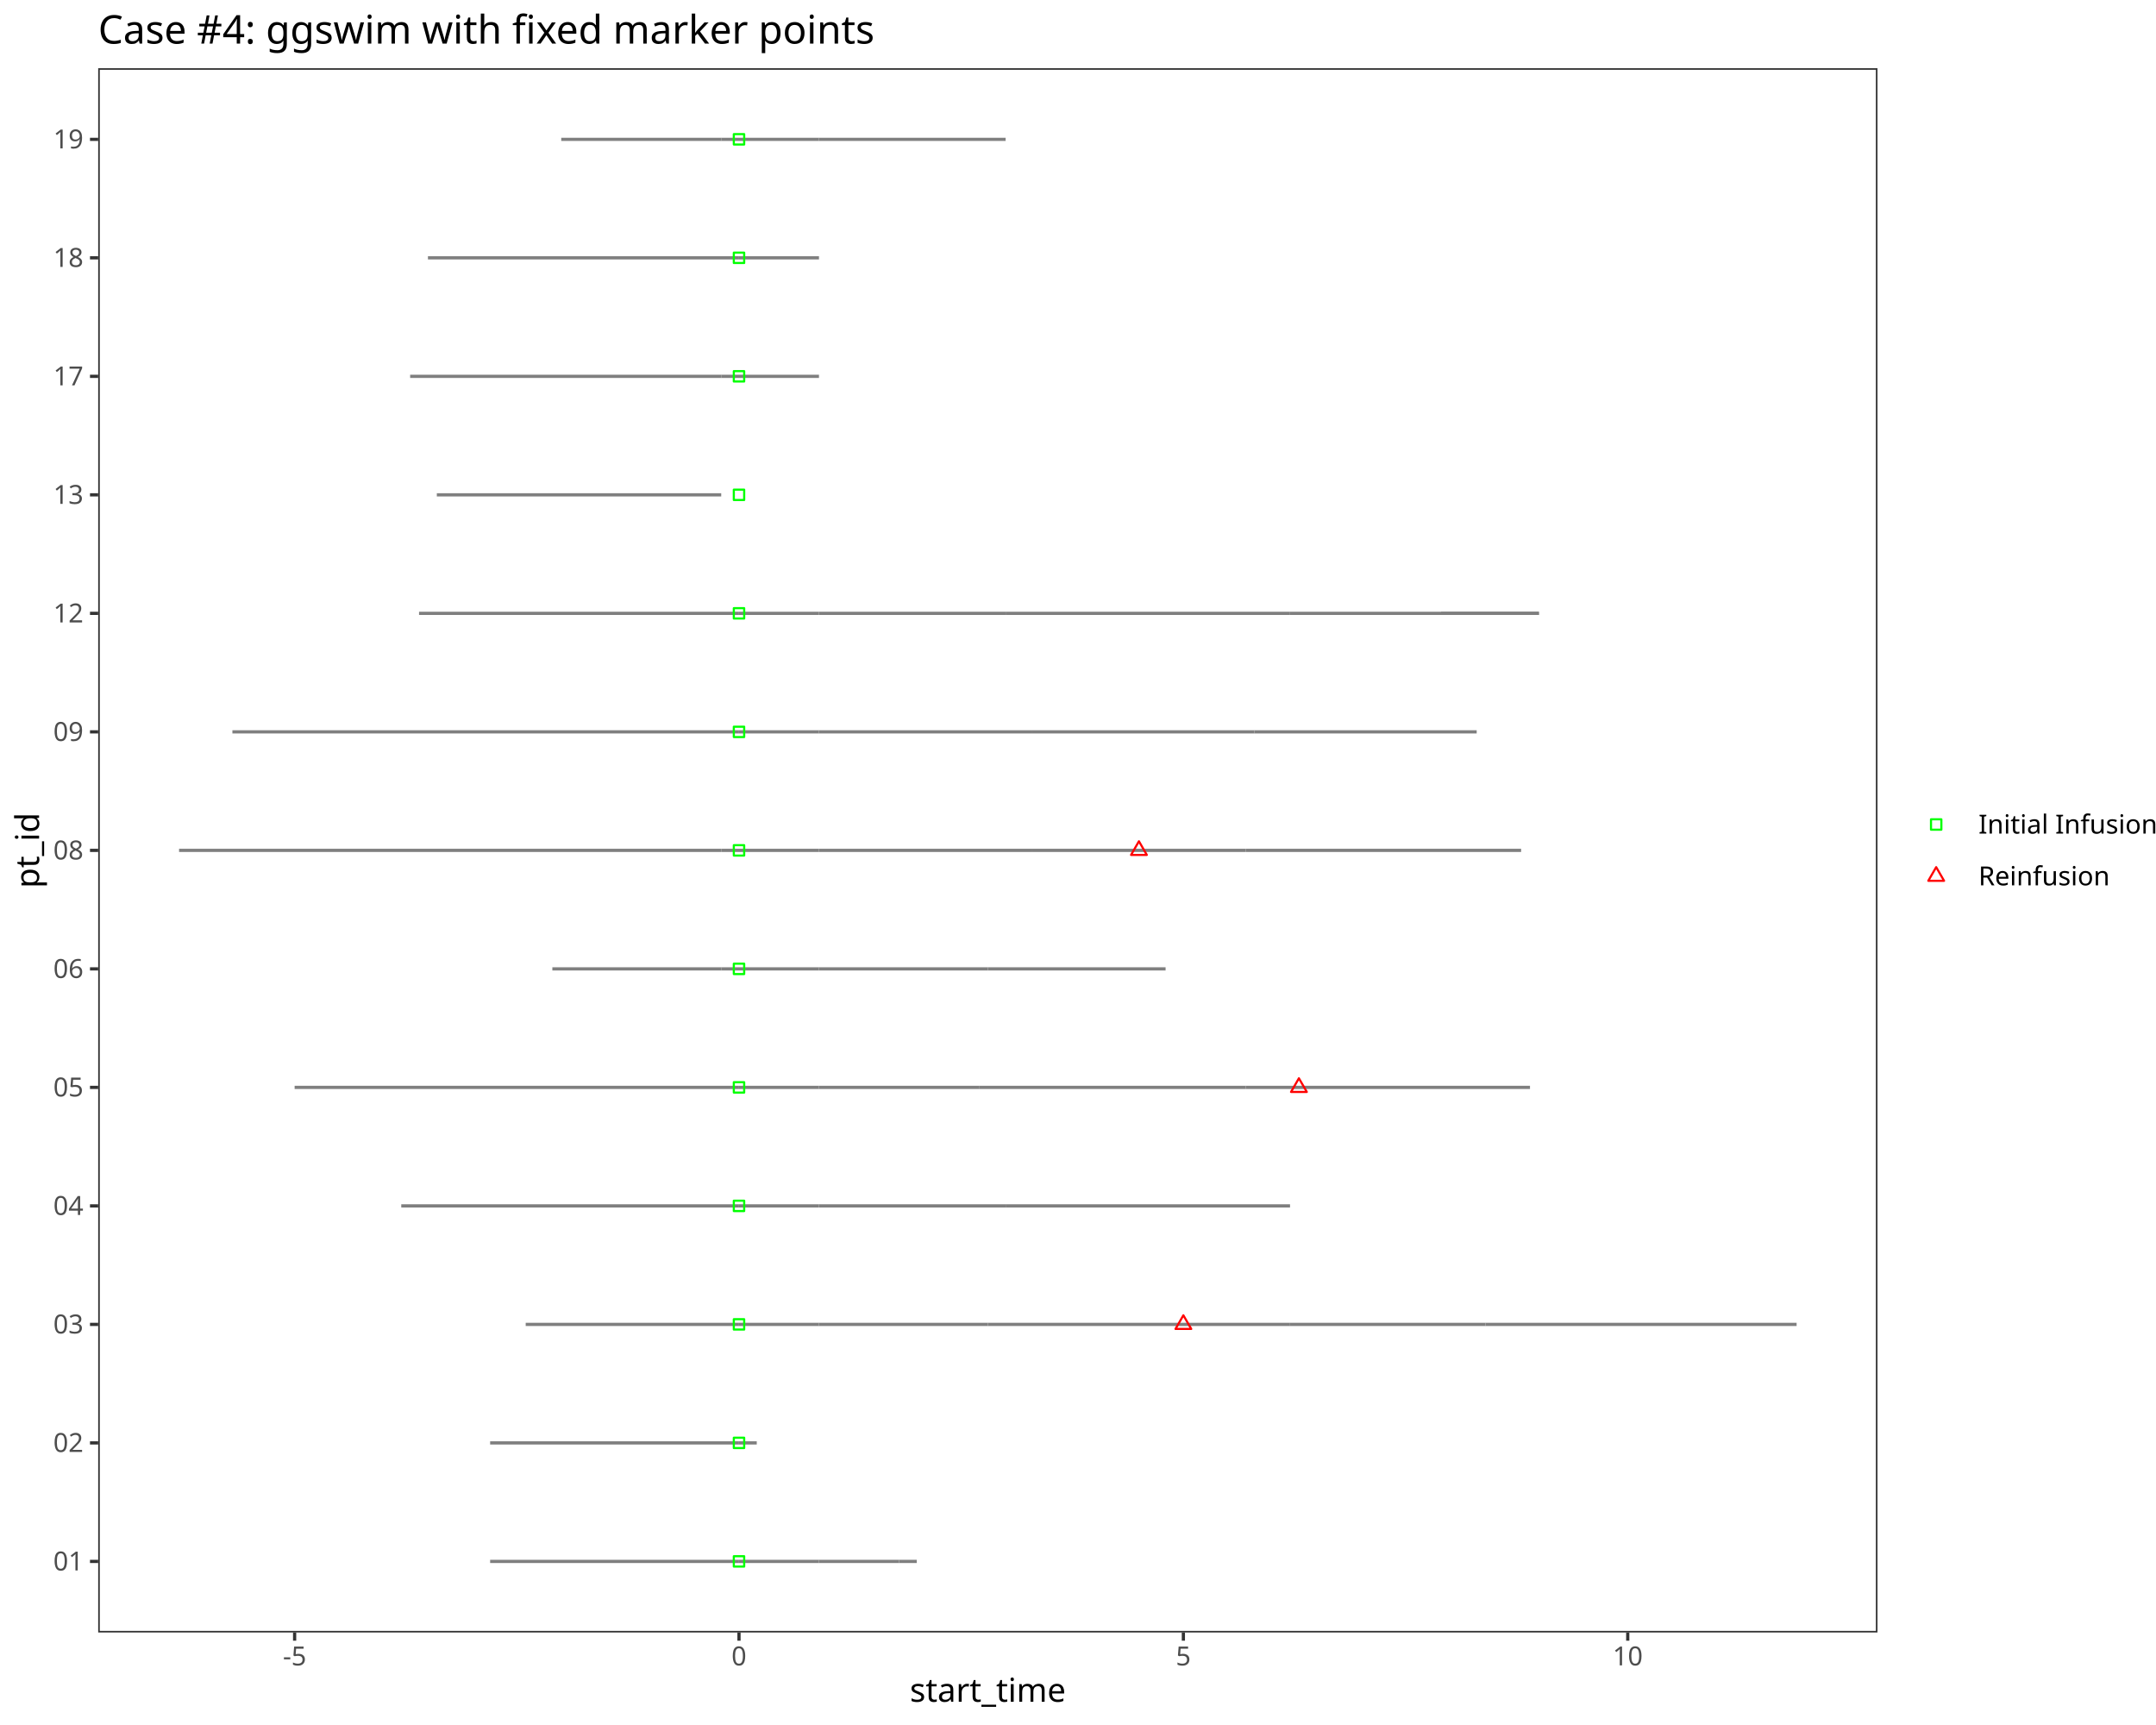
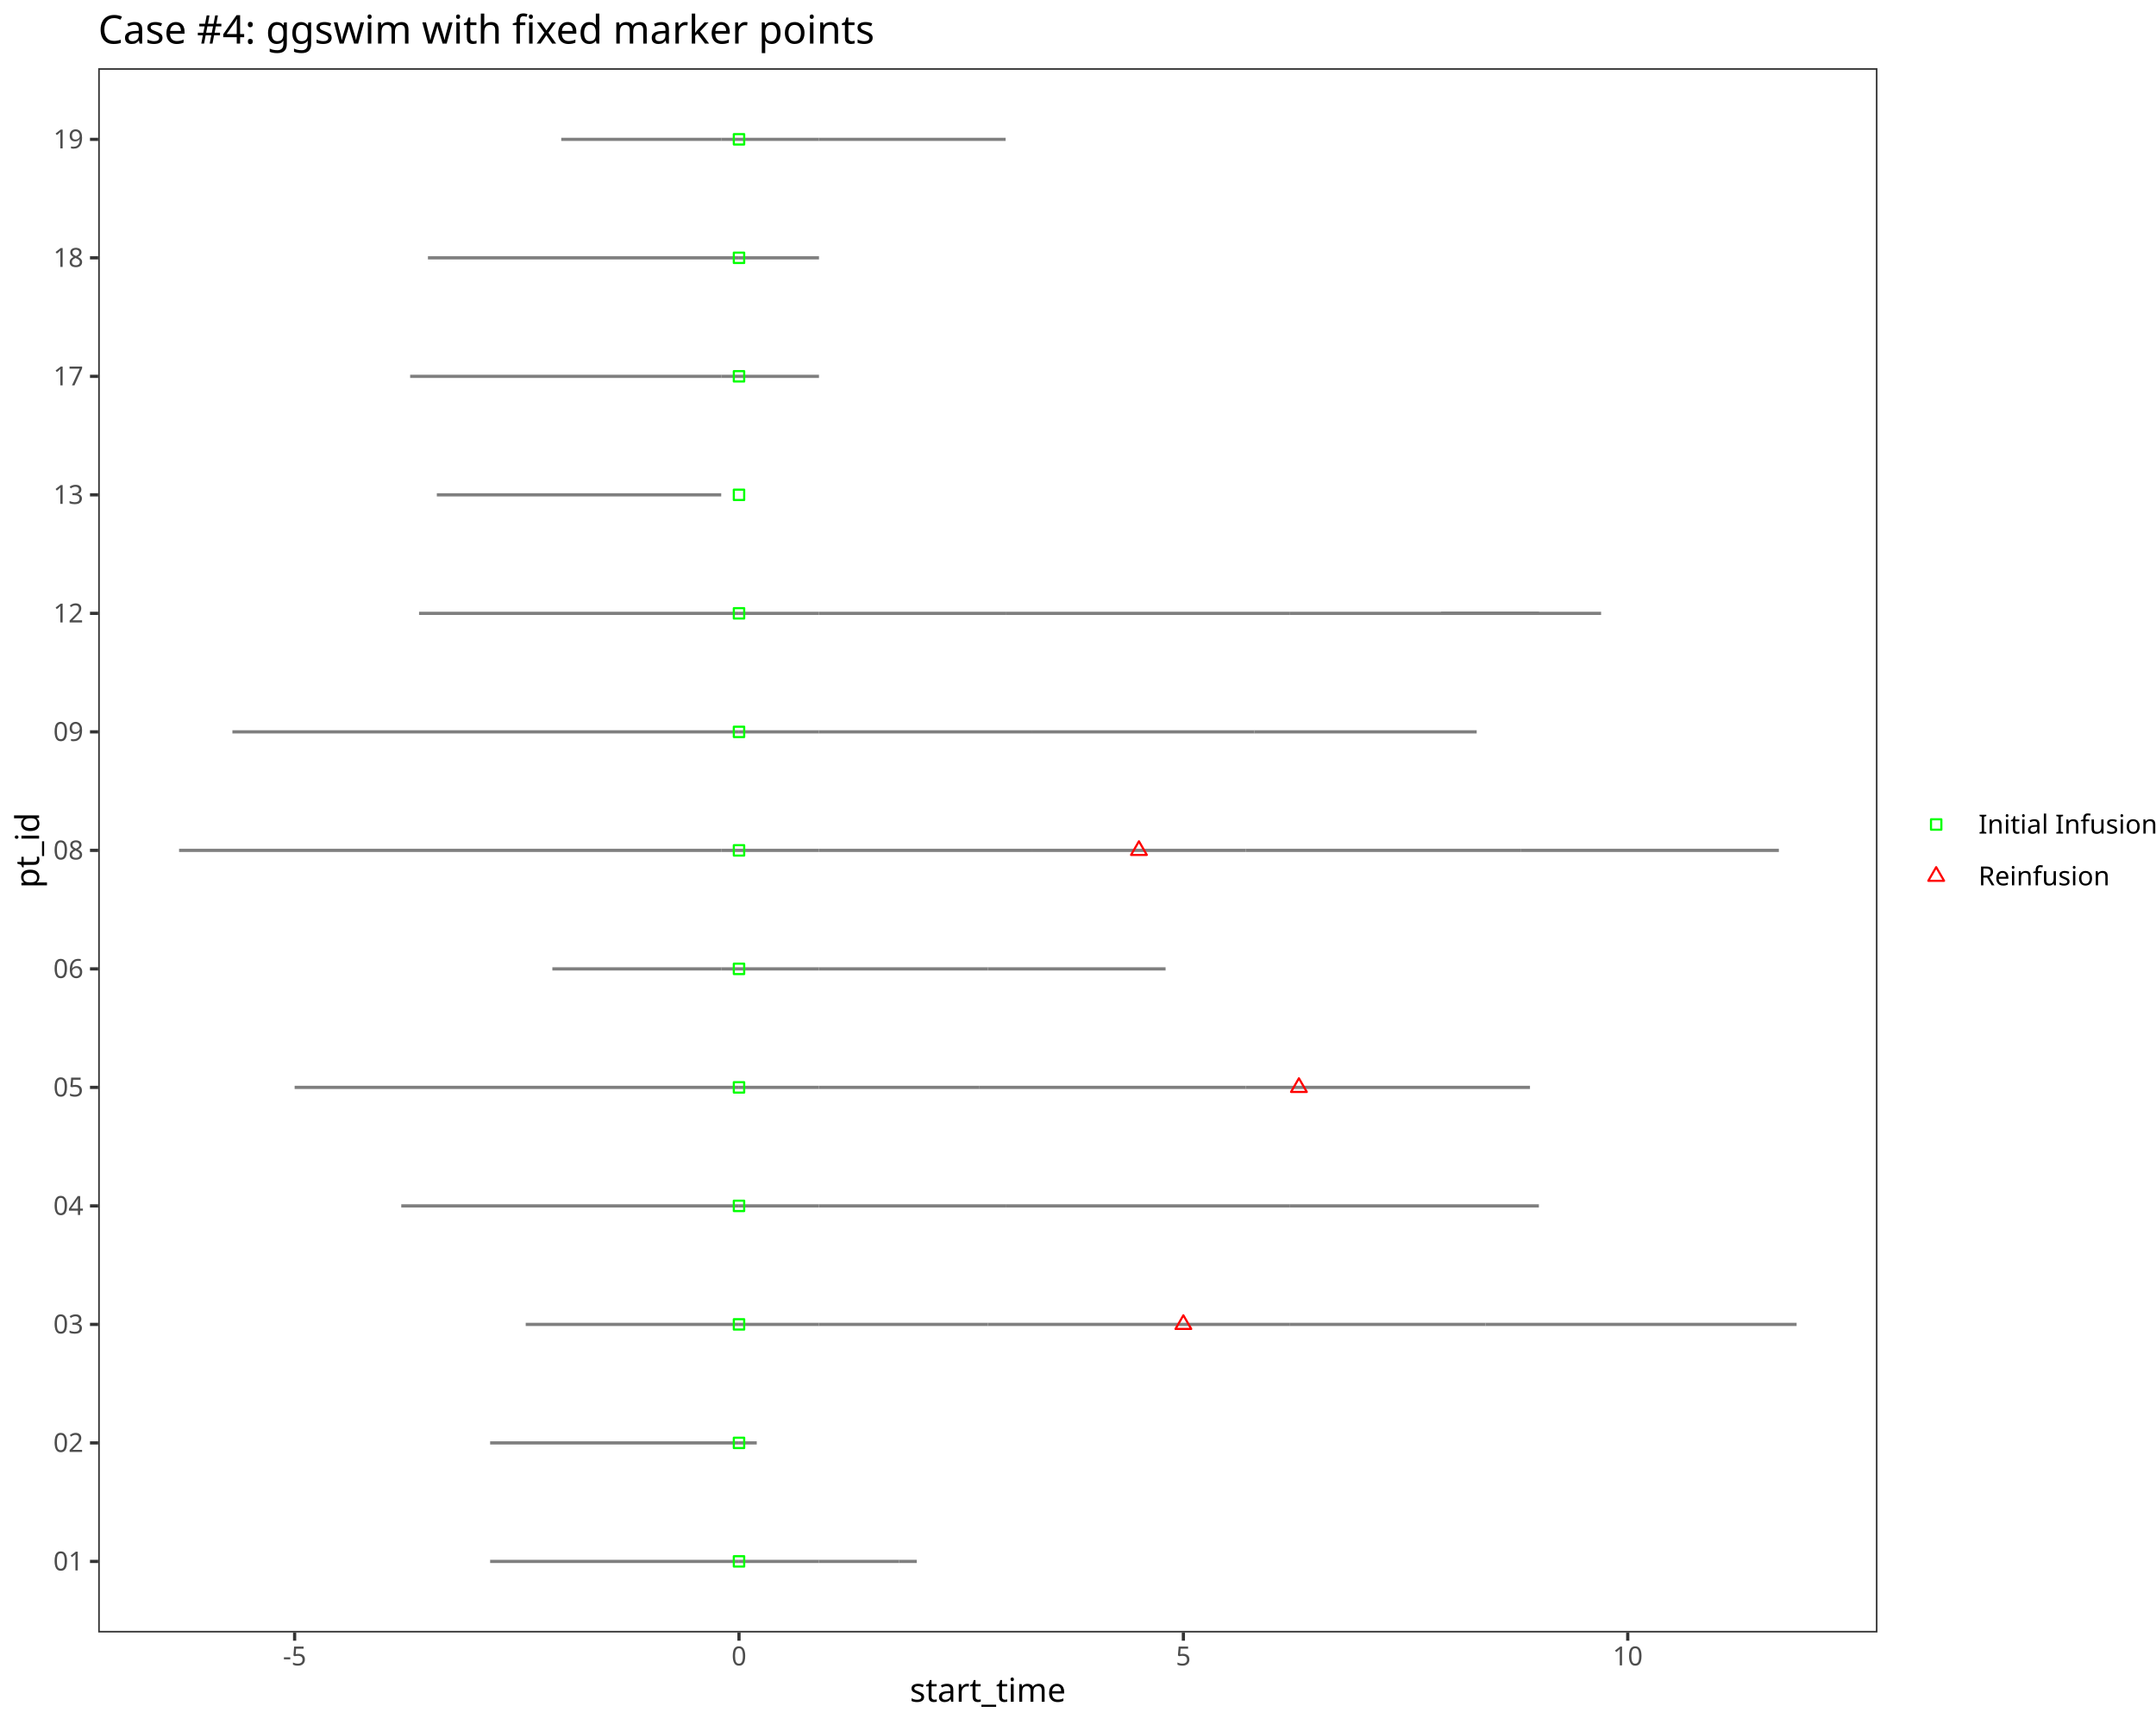
<svg xmlns="http://www.w3.org/2000/svg" class="svglite" data-engine-version="2.0" width="720.00pt" height="576.00pt" viewBox="0 0 720.00 576.00">
  <defs>
    <style type="text/css">
    .svglite line, .svglite polyline, .svglite polygon, .svglite path, .svglite rect, .svglite circle {
      fill: none;
      stroke: #000000;
      stroke-linecap: round;
      stroke-linejoin: round;
      stroke-miterlimit: 10.00;
    }
  </style>
  </defs>
  <rect width="100%" height="100%" style="stroke: none; fill: #FFFFFF;" />
  <defs>
    <clipPath id="cpMC4wMHw3MjAuMDB8MC4wMHw1NzYuMDA=">
      <rect x="0.00" y="0.00" width="720.00" height="576.00" />
    </clipPath>
  </defs>
  <g clip-path="url(#cpMC4wMHw3MjAuMDB8MC4wMHw1NzYuMDA=)">
    <rect x="0.00" y="0.00" width="720.00" height="576.00" style="stroke-width: 1.07; stroke: #FFFFFF; fill: #FFFFFF;" />
  </g>
  <defs>
    <clipPath id="cpMzIuNzl8NjI2Ljk5fDIyLjc4fDU0NS4xMQ==">
      <rect x="32.79" y="22.78" width="594.20" height="522.33" />
    </clipPath>
  </defs>
  <g clip-path="url(#cpMzIuNzl8NjI2Ljk5fDIyLjc4fDU0NS4xMQ==)">
    <rect x="32.79" y="22.78" width="594.20" height="522.33" style="stroke-width: 1.07; stroke: none; fill: #FFFFFF;" />
    <line x1="163.68" y1="521.37" x2="246.79" y2="521.37" style="stroke-width: 1.07; stroke: #7F7F7F; stroke-linecap: butt;" />
    <line x1="246.79" y1="521.37" x2="273.50" y2="521.37" style="stroke-width: 1.07; stroke: #7F7F7F; stroke-linecap: butt;" />
    <line x1="273.50" y1="521.37" x2="300.21" y2="521.37" style="stroke-width: 1.07; stroke: #7F7F7F; stroke-linecap: butt;" />
    <line x1="300.21" y1="521.37" x2="306.15" y2="521.37" style="stroke-width: 1.07; stroke: #7F7F7F; stroke-linecap: butt;" />
    <line x1="163.68" y1="481.80" x2="246.79" y2="481.80" style="stroke-width: 1.07; stroke: #7F7F7F; stroke-linecap: butt;" />
    <line x1="246.79" y1="481.80" x2="252.72" y2="481.80" style="stroke-width: 1.07; stroke: #7F7F7F; stroke-linecap: butt;" />
    <line x1="175.56" y1="442.23" x2="246.79" y2="442.23" style="stroke-width: 1.07; stroke: #7F7F7F; stroke-linecap: butt;" />
    <line x1="246.79" y1="442.23" x2="273.50" y2="442.23" style="stroke-width: 1.07; stroke: #7F7F7F; stroke-linecap: butt;" />
    <line x1="273.50" y1="442.23" x2="329.89" y2="442.23" style="stroke-width: 1.07; stroke: #7F7F7F; stroke-linecap: butt;" />
    <line x1="329.89" y1="442.23" x2="430.81" y2="442.23" style="stroke-width: 1.07; stroke: #7F7F7F; stroke-linecap: butt;" />
    <line x1="430.81" y1="442.23" x2="496.10" y2="442.23" style="stroke-width: 1.07; stroke: #7F7F7F; stroke-linecap: butt;" />
    <line x1="496.10" y1="442.23" x2="599.98" y2="442.23" style="stroke-width: 1.07; stroke: #7F7F7F; stroke-linecap: butt;" />
    <line x1="599.98" y1="442.23" x2="599.98" y2="442.23" style="stroke-width: 1.07; stroke: #7F7F7F; stroke-linecap: butt;" />
    <line x1="134.00" y1="402.66" x2="246.79" y2="402.66" style="stroke-width: 1.07; stroke: #7F7F7F; stroke-linecap: butt;" />
    <line x1="246.79" y1="402.66" x2="273.50" y2="402.66" style="stroke-width: 1.07; stroke: #7F7F7F; stroke-linecap: butt;" />
    <line x1="273.50" y1="402.66" x2="335.83" y2="402.66" style="stroke-width: 1.07; stroke: #7F7F7F; stroke-linecap: butt;" />
    <line x1="335.83" y1="402.66" x2="430.81" y2="402.66" style="stroke-width: 1.07; stroke: #7F7F7F; stroke-linecap: butt;" />
+     <line x1="430.81" y1="402.66" x2="513.91" y2="402.66" style="stroke-width: 1.07; stroke: #7F7F7F; stroke-linecap: butt;" />
    <line x1="98.39" y1="363.09" x2="246.79" y2="363.09" style="stroke-width: 1.07; stroke: #7F7F7F; stroke-linecap: butt;" />
    <line x1="246.79" y1="363.09" x2="273.50" y2="363.09" style="stroke-width: 1.07; stroke: #7F7F7F; stroke-linecap: butt;" />
    <line x1="273.50" y1="363.09" x2="326.93" y2="363.09" style="stroke-width: 1.07; stroke: #7F7F7F; stroke-linecap: butt;" />
    <line x1="326.93" y1="363.09" x2="415.97" y2="363.09" style="stroke-width: 1.07; stroke: #7F7F7F; stroke-linecap: butt;" />
    <line x1="415.97" y1="363.09" x2="510.94" y2="363.09" style="stroke-width: 1.07; stroke: #7F7F7F; stroke-linecap: butt;" />
    <line x1="184.46" y1="323.52" x2="240.85" y2="323.52" style="stroke-width: 1.07; stroke: #7F7F7F; stroke-linecap: butt;" />
    <line x1="240.85" y1="323.52" x2="273.50" y2="323.52" style="stroke-width: 1.07; stroke: #7F7F7F; stroke-linecap: butt;" />
    <line x1="273.50" y1="323.52" x2="329.89" y2="323.52" style="stroke-width: 1.07; stroke: #7F7F7F; stroke-linecap: butt;" />
    <line x1="329.89" y1="323.52" x2="389.25" y2="323.52" style="stroke-width: 1.07; stroke: #7F7F7F; stroke-linecap: butt;" />
    <line x1="59.80" y1="283.95" x2="240.85" y2="283.95" style="stroke-width: 1.07; stroke: #7F7F7F; stroke-linecap: butt;" />
    <line x1="240.85" y1="283.95" x2="273.50" y2="283.95" style="stroke-width: 1.07; stroke: #7F7F7F; stroke-linecap: butt;" />
    <line x1="273.50" y1="283.95" x2="344.73" y2="283.95" style="stroke-width: 1.07; stroke: #7F7F7F; stroke-linecap: butt;" />
    <line x1="344.73" y1="283.95" x2="415.97" y2="283.95" style="stroke-width: 1.07; stroke: #7F7F7F; stroke-linecap: butt;" />
    <line x1="415.97" y1="283.95" x2="507.98" y2="283.95" style="stroke-width: 1.07; stroke: #7F7F7F; stroke-linecap: butt;" />
+     <line x1="507.98" y1="283.95" x2="594.05" y2="283.95" style="stroke-width: 1.07; stroke: #7F7F7F; stroke-linecap: butt;" />
    <line x1="77.61" y1="244.38" x2="246.79" y2="244.38" style="stroke-width: 1.07; stroke: #7F7F7F; stroke-linecap: butt;" />
    <line x1="246.79" y1="244.38" x2="273.50" y2="244.38" style="stroke-width: 1.07; stroke: #7F7F7F; stroke-linecap: butt;" />
    <line x1="273.50" y1="244.38" x2="344.73" y2="244.38" style="stroke-width: 1.07; stroke: #7F7F7F; stroke-linecap: butt;" />
    <line x1="344.73" y1="244.38" x2="418.93" y2="244.38" style="stroke-width: 1.07; stroke: #7F7F7F; stroke-linecap: butt;" />
    <line x1="418.93" y1="244.38" x2="493.14" y2="244.38" style="stroke-width: 1.07; stroke: #7F7F7F; stroke-linecap: butt;" />
    <line x1="139.94" y1="204.81" x2="246.79" y2="204.81" style="stroke-width: 1.07; stroke: #7F7F7F; stroke-linecap: butt;" />
    <line x1="246.79" y1="204.81" x2="273.50" y2="204.81" style="stroke-width: 1.07; stroke: #7F7F7F; stroke-linecap: butt;" />
    <line x1="273.50" y1="204.81" x2="335.83" y2="204.81" style="stroke-width: 1.07; stroke: #7F7F7F; stroke-linecap: butt;" />
    <line x1="335.83" y1="204.81" x2="430.81" y2="204.81" style="stroke-width: 1.07; stroke: #7F7F7F; stroke-linecap: butt;" />
    <line x1="430.81" y1="204.81" x2="513.91" y2="204.81" style="stroke-width: 1.07; stroke: #7F7F7F; stroke-linecap: butt;" />
    <line x1="513.91" y1="204.81" x2="481.26" y2="204.81" style="stroke-width: 1.07; stroke: #7F7F7F; stroke-linecap: butt;" />
+     <line x1="481.26" y1="204.81" x2="534.69" y2="204.81" style="stroke-width: 1.07; stroke: #7F7F7F; stroke-linecap: butt;" />
    <line x1="145.88" y1="165.24" x2="240.85" y2="165.24" style="stroke-width: 1.07; stroke: #7F7F7F; stroke-linecap: butt;" />
    <line x1="136.97" y1="125.67" x2="240.85" y2="125.67" style="stroke-width: 1.07; stroke: #7F7F7F; stroke-linecap: butt;" />
    <line x1="240.85" y1="125.67" x2="273.50" y2="125.67" style="stroke-width: 1.07; stroke: #7F7F7F; stroke-linecap: butt;" />
    <line x1="142.91" y1="86.10" x2="246.79" y2="86.10" style="stroke-width: 1.07; stroke: #7F7F7F; stroke-linecap: butt;" />
    <line x1="246.79" y1="86.10" x2="273.50" y2="86.10" style="stroke-width: 1.07; stroke: #7F7F7F; stroke-linecap: butt;" />
    <line x1="187.43" y1="46.53" x2="240.85" y2="46.53" style="stroke-width: 1.07; stroke: #7F7F7F; stroke-linecap: butt;" />
    <line x1="240.85" y1="46.53" x2="273.50" y2="46.53" style="stroke-width: 1.07; stroke: #7F7F7F; stroke-linecap: butt;" />
    <line x1="273.50" y1="46.53" x2="335.83" y2="46.53" style="stroke-width: 1.07; stroke: #7F7F7F; stroke-linecap: butt;" />
    <rect x="245.06" y="519.64" width="3.46" height="3.46" style="stroke-width: 0.71; stroke: #00FF00;" />
    <rect x="245.06" y="480.07" width="3.46" height="3.46" style="stroke-width: 0.71; stroke: #00FF00;" />
    <rect x="245.06" y="440.50" width="3.46" height="3.46" style="stroke-width: 0.71; stroke: #00FF00;" />
    <rect x="245.06" y="400.93" width="3.46" height="3.46" style="stroke-width: 0.71; stroke: #00FF00;" />
    <rect x="245.06" y="361.36" width="3.46" height="3.46" style="stroke-width: 0.71; stroke: #00FF00;" />
    <rect x="245.06" y="321.79" width="3.46" height="3.46" style="stroke-width: 0.71; stroke: #00FF00;" />
    <rect x="245.06" y="282.22" width="3.46" height="3.46" style="stroke-width: 0.71; stroke: #00FF00;" />
    <rect x="245.06" y="242.65" width="3.46" height="3.46" style="stroke-width: 0.71; stroke: #00FF00;" />
    <rect x="245.06" y="203.07" width="3.46" height="3.46" style="stroke-width: 0.71; stroke: #00FF00;" />
    <rect x="245.06" y="163.50" width="3.46" height="3.46" style="stroke-width: 0.71; stroke: #00FF00;" />
    <rect x="245.06" y="123.93" width="3.46" height="3.46" style="stroke-width: 0.71; stroke: #00FF00;" />
    <rect x="245.06" y="84.36" width="3.46" height="3.46" style="stroke-width: 0.71; stroke: #00FF00;" />
    <rect x="245.06" y="44.79" width="3.46" height="3.46" style="stroke-width: 0.71; stroke: #00FF00;" />
    <polygon points="395.19,439.19 397.82,443.75 392.56,443.75 " style="stroke-width: 0.71; stroke: #FF0000; fill: none;" />
    <polygon points="433.77,360.05 436.41,364.61 431.14,364.61 " style="stroke-width: 0.71; stroke: #FF0000; fill: none;" />
    <polygon points="380.35,280.91 382.98,285.47 377.72,285.47 " style="stroke-width: 0.71; stroke: #FF0000; fill: none;" />
    <rect x="32.79" y="22.78" width="594.20" height="522.33" style="stroke-width: 1.07; stroke: #333333;" />
  </g>
  <g clip-path="url(#cpMC4wMHw3MjAuMDB8MC4wMHw1NzYuMDA=)">
    <text x="27.86" y="524.40" text-anchor="end" style="font-size: 8.80px; fill: #4D4D4D; font-family: sans;" textLength="9.79px" lengthAdjust="spacingAndGlyphs">01</text>
    <text x="27.86" y="484.83" text-anchor="end" style="font-size: 8.80px; fill: #4D4D4D; font-family: sans;" textLength="9.79px" lengthAdjust="spacingAndGlyphs">02</text>
    <text x="27.86" y="445.26" text-anchor="end" style="font-size: 8.80px; fill: #4D4D4D; font-family: sans;" textLength="9.79px" lengthAdjust="spacingAndGlyphs">03</text>
    <text x="27.86" y="405.69" text-anchor="end" style="font-size: 8.80px; fill: #4D4D4D; font-family: sans;" textLength="9.79px" lengthAdjust="spacingAndGlyphs">04</text>
    <text x="27.86" y="366.12" text-anchor="end" style="font-size: 8.80px; fill: #4D4D4D; font-family: sans;" textLength="9.79px" lengthAdjust="spacingAndGlyphs">05</text>
    <text x="27.86" y="326.55" text-anchor="end" style="font-size: 8.80px; fill: #4D4D4D; font-family: sans;" textLength="9.79px" lengthAdjust="spacingAndGlyphs">06</text>
    <text x="27.86" y="286.98" text-anchor="end" style="font-size: 8.80px; fill: #4D4D4D; font-family: sans;" textLength="9.79px" lengthAdjust="spacingAndGlyphs">08</text>
    <text x="27.86" y="247.41" text-anchor="end" style="font-size: 8.80px; fill: #4D4D4D; font-family: sans;" textLength="9.79px" lengthAdjust="spacingAndGlyphs">09</text>
    <text x="27.86" y="207.84" text-anchor="end" style="font-size: 8.80px; fill: #4D4D4D; font-family: sans;" textLength="9.79px" lengthAdjust="spacingAndGlyphs">12</text>
    <text x="27.86" y="168.26" text-anchor="end" style="font-size: 8.80px; fill: #4D4D4D; font-family: sans;" textLength="9.79px" lengthAdjust="spacingAndGlyphs">13</text>
    <text x="27.86" y="128.69" text-anchor="end" style="font-size: 8.80px; fill: #4D4D4D; font-family: sans;" textLength="9.79px" lengthAdjust="spacingAndGlyphs">17</text>
    <text x="27.86" y="89.12" text-anchor="end" style="font-size: 8.80px; fill: #4D4D4D; font-family: sans;" textLength="9.79px" lengthAdjust="spacingAndGlyphs">18</text>
    <text x="27.86" y="49.55" text-anchor="end" style="font-size: 8.80px; fill: #4D4D4D; font-family: sans;" textLength="9.79px" lengthAdjust="spacingAndGlyphs">19</text>
    <polyline points="30.05,521.37 32.79,521.37 " style="stroke-width: 1.07; stroke: #333333; stroke-linecap: butt;" />
    <polyline points="30.05,481.80 32.79,481.80 " style="stroke-width: 1.07; stroke: #333333; stroke-linecap: butt;" />
    <polyline points="30.05,442.23 32.79,442.23 " style="stroke-width: 1.07; stroke: #333333; stroke-linecap: butt;" />
    <polyline points="30.05,402.66 32.79,402.66 " style="stroke-width: 1.07; stroke: #333333; stroke-linecap: butt;" />
    <polyline points="30.05,363.09 32.79,363.09 " style="stroke-width: 1.07; stroke: #333333; stroke-linecap: butt;" />
    <polyline points="30.05,323.52 32.79,323.52 " style="stroke-width: 1.07; stroke: #333333; stroke-linecap: butt;" />
    <polyline points="30.05,283.95 32.79,283.95 " style="stroke-width: 1.07; stroke: #333333; stroke-linecap: butt;" />
    <polyline points="30.05,244.38 32.79,244.38 " style="stroke-width: 1.07; stroke: #333333; stroke-linecap: butt;" />
    <polyline points="30.05,204.81 32.79,204.81 " style="stroke-width: 1.07; stroke: #333333; stroke-linecap: butt;" />
    <polyline points="30.05,165.24 32.79,165.24 " style="stroke-width: 1.07; stroke: #333333; stroke-linecap: butt;" />
    <polyline points="30.05,125.67 32.79,125.67 " style="stroke-width: 1.07; stroke: #333333; stroke-linecap: butt;" />
    <polyline points="30.05,86.10 32.79,86.10 " style="stroke-width: 1.07; stroke: #333333; stroke-linecap: butt;" />
    <polyline points="30.05,46.53 32.79,46.53 " style="stroke-width: 1.07; stroke: #333333; stroke-linecap: butt;" />
    <polyline points="98.39,547.85 98.39,545.11 " style="stroke-width: 1.07; stroke: #333333; stroke-linecap: butt;" />
    <polyline points="246.79,547.85 246.79,545.11 " style="stroke-width: 1.07; stroke: #333333; stroke-linecap: butt;" />
    <polyline points="395.19,547.85 395.19,545.11 " style="stroke-width: 1.07; stroke: #333333; stroke-linecap: butt;" />
    <polyline points="543.59,547.85 543.59,545.11 " style="stroke-width: 1.07; stroke: #333333; stroke-linecap: butt;" />
    <text x="98.39" y="556.10" text-anchor="middle" style="font-size: 8.80px; fill: #4D4D4D; font-family: sans;" textLength="7.82px" lengthAdjust="spacingAndGlyphs">-5</text>
    <text x="246.79" y="556.10" text-anchor="middle" style="font-size: 8.80px; fill: #4D4D4D; font-family: sans;" textLength="4.89px" lengthAdjust="spacingAndGlyphs">0</text>
    <text x="395.19" y="556.10" text-anchor="middle" style="font-size: 8.80px; fill: #4D4D4D; font-family: sans;" textLength="4.89px" lengthAdjust="spacingAndGlyphs">5</text>
    <text x="543.59" y="556.10" text-anchor="middle" style="font-size: 8.80px; fill: #4D4D4D; font-family: sans;" textLength="9.79px" lengthAdjust="spacingAndGlyphs">10</text>
    <text x="329.89" y="568.24" text-anchor="middle" style="font-size: 11.00px; font-family: sans;" textLength="48.30px" lengthAdjust="spacingAndGlyphs">start_time</text>
    <text transform="translate(13.05,283.95) rotate(-90)" text-anchor="middle" style="font-size: 11.00px; font-family: sans;" textLength="23.85px" lengthAdjust="spacingAndGlyphs">pt_id</text>
    <rect x="637.95" y="266.67" width="76.57" height="34.56" style="stroke-width: 1.07; stroke: none; fill: #FFFFFF;" />
    <rect x="637.95" y="266.67" width="17.28" height="17.28" style="stroke-width: 1.07; stroke: none; fill: #FFFFFF;" />
    <rect x="644.86" y="273.58" width="3.46" height="3.46" style="stroke-width: 0.71; stroke: #00FF00;" />
    <rect x="637.95" y="283.95" width="17.28" height="17.28" style="stroke-width: 1.07; stroke: none; fill: #FFFFFF;" />
    <polygon points="646.59,289.55 649.23,294.11 643.96,294.11 " style="stroke-width: 0.71; stroke: #FF0000; fill: none;" />
    <text x="660.71" y="278.34" style="font-size: 8.80px; font-family: sans;" textLength="53.81px" lengthAdjust="spacingAndGlyphs">Initial Infusion</text>
    <text x="660.71" y="295.62" style="font-size: 8.80px; font-family: sans;" textLength="41.59px" lengthAdjust="spacingAndGlyphs">Reinfusion</text>
    <text x="32.79" y="14.56" style="font-size: 13.20px; font-family: sans;" textLength="243.60px" lengthAdjust="spacingAndGlyphs">Case #4: ggswim with fixed marker points</text>
  </g>
</svg>
